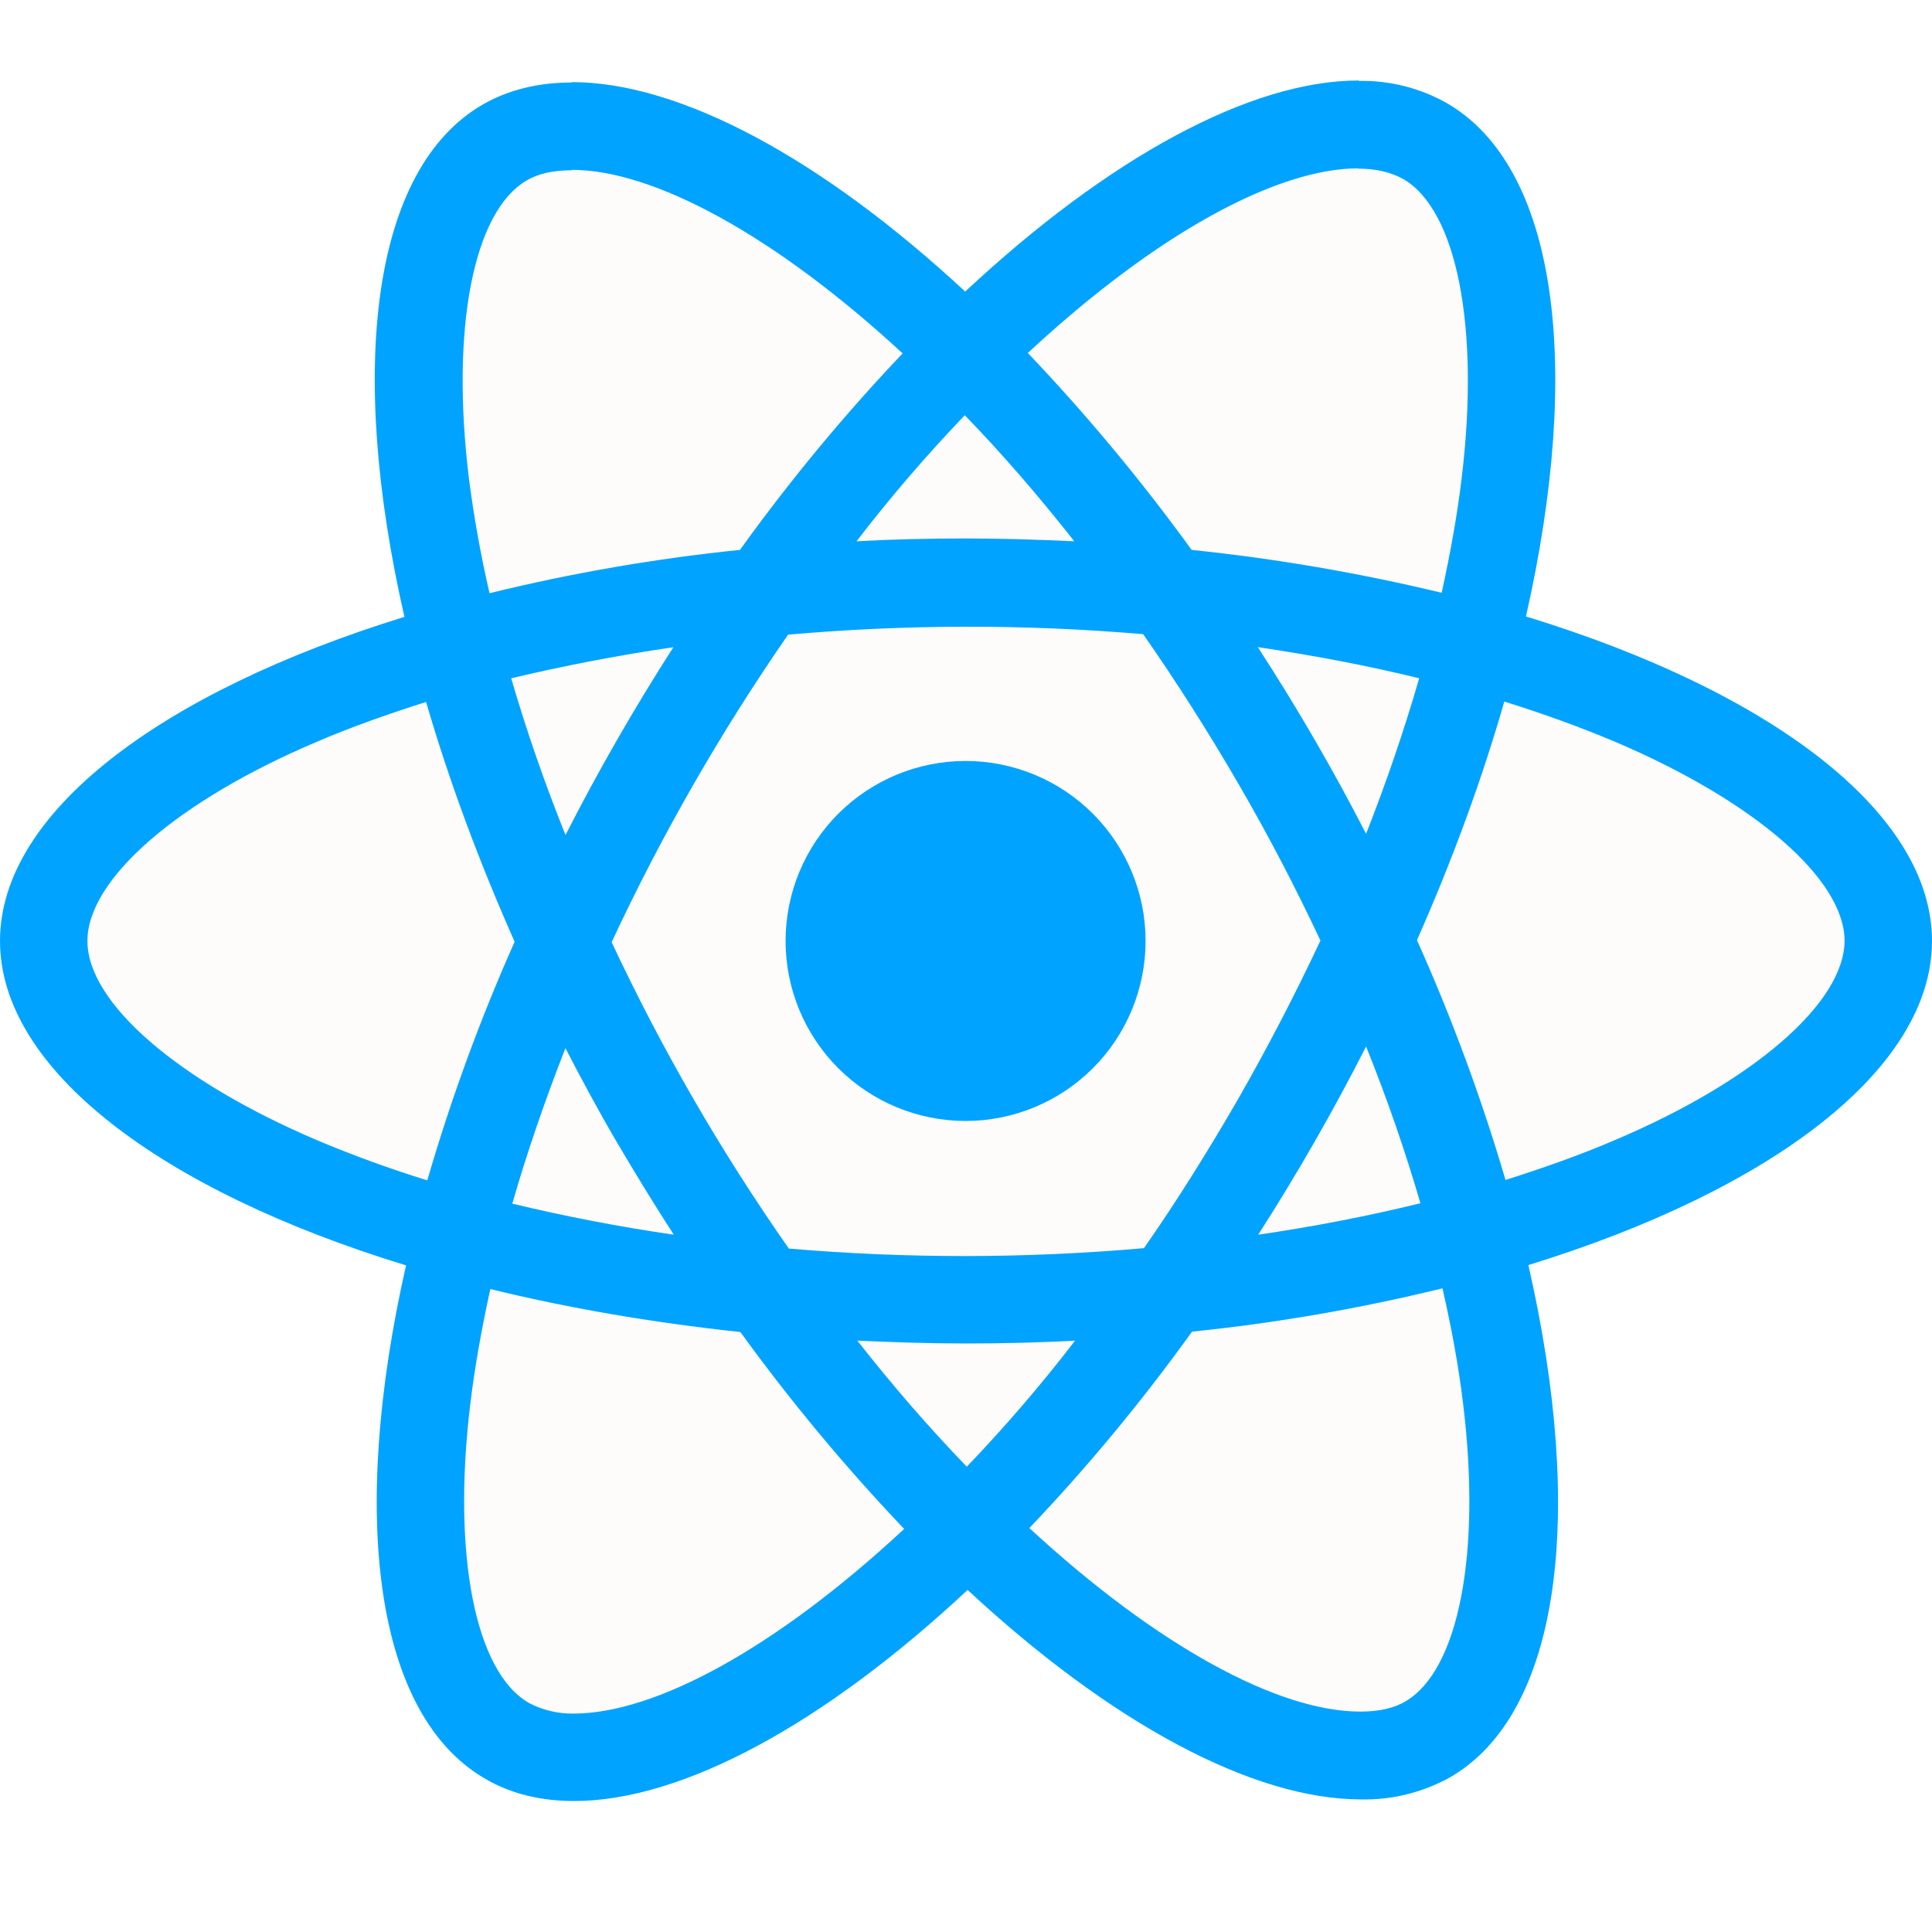
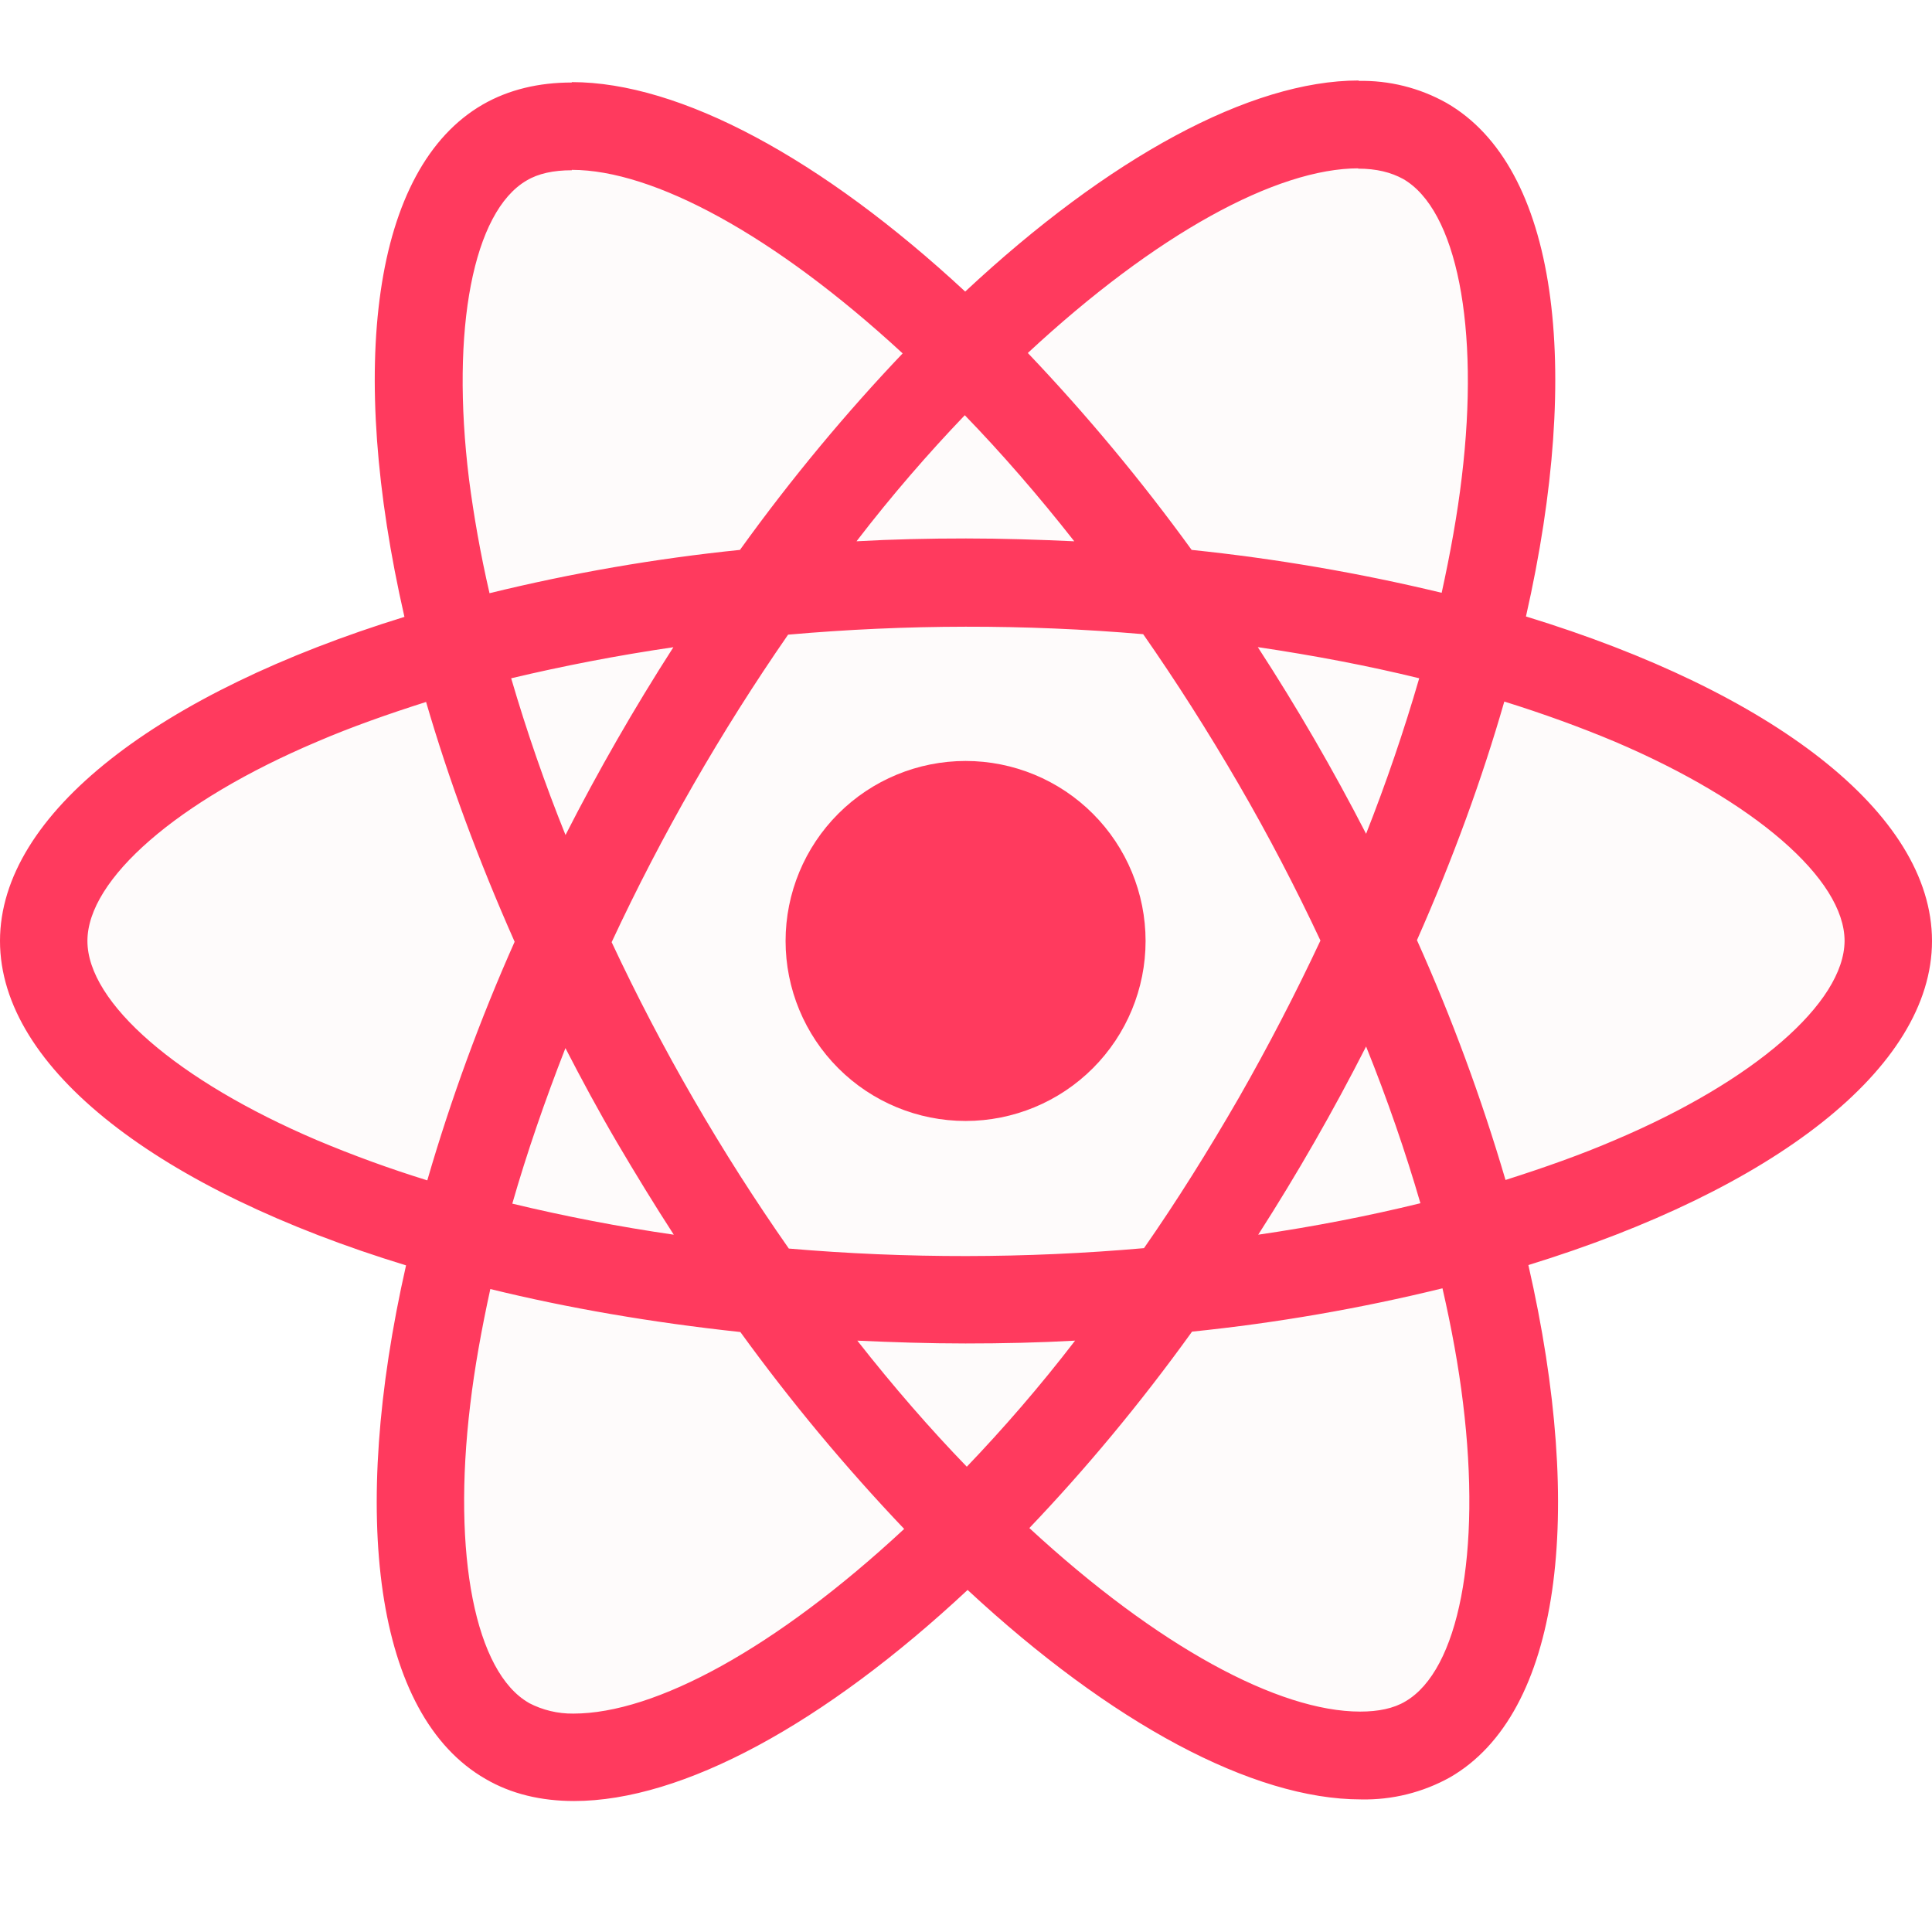
<svg xmlns="http://www.w3.org/2000/svg" width="200" height="200" viewBox="0 0 200 200" fill="none">
  <path d="M42 45.5L52 14.5L57.5 12.5L65.5 14.5L73.5 17L82.5 22.5L91 30L101 35.5L111.5 25L123.5 14.5L138.5 10.5L149 12.5L157 32.5L152 66.5L168.5 71.5L190 85.5L197 98L190 111L168.5 120.5L152.5 127.5L155.5 142.5V168.5L149 178L140 181.5L121 173.5L101 160L96 165L72 181.5L52 180L44.5 160L47 129.5L40 125L10 108.5L4.5 91L22.5 76.5L47 65.5L42 45.5Z" fill="#FEFBFB" />
-   <path d="M99.957 116.042C104.898 116.042 109.638 114.079 113.132 110.584C116.627 107.09 118.59 102.351 118.59 97.409C118.59 92.467 116.627 87.727 113.132 84.233C109.638 80.739 104.898 78.775 99.957 78.775C95.015 78.775 90.275 80.739 86.781 84.233C83.286 87.727 81.323 92.467 81.323 97.409C81.323 102.351 83.286 107.09 86.781 110.584C90.275 114.079 95.015 116.042 99.957 116.042V116.042Z" fill="#00a3ff" />
-   <path d="M200 97.408C200 84.158 183.408 71.6 157.967 63.816C163.842 37.891 161.233 17.258 149.733 10.65C146.947 9.089 143.793 8.303 140.6 8.375V17.458C142.475 17.458 143.983 17.833 145.25 18.525C150.792 21.708 153.2 33.808 151.325 49.383C150.875 53.216 150.142 57.25 149.242 61.366C140.722 59.313 132.075 57.83 123.358 56.925C118.165 49.76 112.5 42.951 106.4 36.541C119.692 24.191 132.167 17.425 140.65 17.425V8.333C129.433 8.333 114.758 16.325 99.917 30.183C85.083 16.416 70.4 8.5 59.192 8.5V17.583C67.633 17.583 80.15 24.316 93.442 36.583C87.733 42.583 82.025 49.383 76.6 56.925C67.865 57.819 59.203 59.318 50.675 61.408C49.733 57.333 49.042 53.383 48.55 49.591C46.633 34.008 49 21.908 54.508 18.691C55.725 17.958 57.317 17.625 59.192 17.625V8.541C55.775 8.541 52.667 9.275 49.983 10.816C38.525 17.425 35.958 38.008 41.867 63.858C16.508 71.691 0 84.2 0 97.408C0 110.658 16.592 123.216 42.033 130.991C36.158 156.925 38.767 177.558 50.267 184.158C52.917 185.708 56.017 186.441 59.433 186.441C70.65 186.441 85.325 178.45 100.167 164.591C115 178.366 129.675 186.275 140.892 186.275C144.109 186.343 147.287 185.555 150.1 183.991C161.558 177.391 164.125 156.808 158.217 130.958C183.492 123.175 200 110.616 200 97.408ZM146.917 70.216C145.333 75.665 143.498 81.038 141.417 86.316C138.01 79.689 134.269 73.239 130.208 66.991C136 67.85 141.583 68.908 146.925 70.216H146.917ZM128.25 113.633C125.075 119.133 121.808 124.358 118.425 129.208C106.194 130.286 93.892 130.3 81.658 129.25C74.641 119.226 68.504 108.614 63.317 97.533C68.496 86.425 74.607 75.776 81.583 65.7C93.812 64.619 106.111 64.603 118.342 65.65C121.725 70.5 125.033 75.683 128.208 81.15C131.308 86.483 134.125 91.9 136.692 97.366C134.097 102.899 131.28 108.326 128.25 113.633V113.633ZM141.417 108.333C143.617 113.791 145.5 119.258 147.042 124.558C141.708 125.866 136.075 126.966 130.25 127.816C134.294 121.512 138.021 115.009 141.417 108.333V108.333ZM100.083 151.833C96.292 147.916 92.5 143.558 88.75 138.783C92.417 138.95 96.167 139.075 99.958 139.075C103.792 139.075 107.583 138.991 111.292 138.783C107.625 143.558 103.833 147.916 100.083 151.833ZM69.75 127.816C64.131 127.002 58.553 125.929 53.033 124.6C54.542 119.341 56.417 113.916 58.533 108.5C60.208 111.75 61.967 115.016 63.883 118.283C65.8 121.541 67.75 124.725 69.75 127.816ZM99.875 42.983C103.667 46.9 107.458 51.258 111.208 56.033C107.542 55.866 103.792 55.741 100 55.741C96.167 55.741 92.375 55.825 88.667 56.033C92.333 51.258 96.125 46.9 99.875 42.983ZM69.708 67C65.666 73.291 61.939 79.779 58.542 86.441C56.402 81.129 54.525 75.714 52.917 70.216C58.25 68.95 63.883 67.85 69.708 67ZM32.817 118.033C18.383 111.883 9.05 103.808 9.05 97.408C9.05 91.008 18.383 82.891 32.817 76.783C36.317 75.275 40.15 73.925 44.108 72.666C46.433 80.65 49.492 88.966 53.275 97.491C49.703 105.51 46.682 113.762 44.233 122.191C40.362 120.993 36.552 119.605 32.817 118.033V118.033ZM54.75 176.283C49.208 173.116 46.8 161 48.675 145.433C49.125 141.6 49.858 137.558 50.758 133.441C58.742 135.4 67.467 136.908 76.642 137.891C81.835 145.055 87.5 151.865 93.6 158.275C80.308 170.625 67.833 177.391 59.35 177.391C57.749 177.409 56.169 177.031 54.75 176.291V176.283ZM151.45 145.225C153.367 160.8 151 172.908 145.492 176.125C144.275 176.858 142.683 177.183 140.808 177.183C132.367 177.183 119.85 170.458 106.558 158.183C112.267 152.2 117.975 145.391 123.4 137.85C132.135 136.955 140.797 135.457 149.325 133.366C150.267 137.483 150.992 141.433 151.45 145.225V145.225ZM167.142 118.033C163.642 119.541 159.808 120.891 155.85 122.15C153.358 113.677 150.296 105.383 146.683 97.325C150.433 88.85 153.442 80.575 155.725 72.625C159.767 73.883 163.592 75.275 167.183 76.783C181.617 82.933 190.95 91.008 190.95 97.408C190.908 103.808 181.575 111.925 167.142 118.033V118.033Z" fill="#00a3ff" />
+   <path d="M99.957 116.042C104.898 116.042 109.638 114.079 113.132 110.584C116.627 107.09 118.59 102.351 118.59 97.409C118.59 92.467 116.627 87.727 113.132 84.233C109.638 80.739 104.898 78.775 99.957 78.775C95.015 78.775 90.275 80.739 86.781 84.233C83.286 87.727 81.323 92.467 81.323 97.409C81.323 102.351 83.286 107.09 86.781 110.584C90.275 114.079 95.015 116.042 99.957 116.042V116.042Z" fill="#ff3a5e" />
+   <path d="M200 97.408C200 84.158 183.408 71.6 157.967 63.816C163.842 37.891 161.233 17.258 149.733 10.65C146.947 9.089 143.793 8.303 140.6 8.375V17.458C142.475 17.458 143.983 17.833 145.25 18.525C150.792 21.708 153.2 33.808 151.325 49.383C150.875 53.216 150.142 57.25 149.242 61.366C140.722 59.313 132.075 57.83 123.358 56.925C118.165 49.76 112.5 42.951 106.4 36.541C119.692 24.191 132.167 17.425 140.65 17.425V8.333C129.433 8.333 114.758 16.325 99.917 30.183C85.083 16.416 70.4 8.5 59.192 8.5V17.583C67.633 17.583 80.15 24.316 93.442 36.583C87.733 42.583 82.025 49.383 76.6 56.925C67.865 57.819 59.203 59.318 50.675 61.408C49.733 57.333 49.042 53.383 48.55 49.591C46.633 34.008 49 21.908 54.508 18.691C55.725 17.958 57.317 17.625 59.192 17.625V8.541C55.775 8.541 52.667 9.275 49.983 10.816C38.525 17.425 35.958 38.008 41.867 63.858C16.508 71.691 0 84.2 0 97.408C0 110.658 16.592 123.216 42.033 130.991C36.158 156.925 38.767 177.558 50.267 184.158C52.917 185.708 56.017 186.441 59.433 186.441C70.65 186.441 85.325 178.45 100.167 164.591C115 178.366 129.675 186.275 140.892 186.275C144.109 186.343 147.287 185.555 150.1 183.991C161.558 177.391 164.125 156.808 158.217 130.958C183.492 123.175 200 110.616 200 97.408ZM146.917 70.216C145.333 75.665 143.498 81.038 141.417 86.316C138.01 79.689 134.269 73.239 130.208 66.991C136 67.85 141.583 68.908 146.925 70.216H146.917ZM128.25 113.633C125.075 119.133 121.808 124.358 118.425 129.208C106.194 130.286 93.892 130.3 81.658 129.25C74.641 119.226 68.504 108.614 63.317 97.533C68.496 86.425 74.607 75.776 81.583 65.7C93.812 64.619 106.111 64.603 118.342 65.65C121.725 70.5 125.033 75.683 128.208 81.15C131.308 86.483 134.125 91.9 136.692 97.366C134.097 102.899 131.28 108.326 128.25 113.633V113.633ZM141.417 108.333C143.617 113.791 145.5 119.258 147.042 124.558C141.708 125.866 136.075 126.966 130.25 127.816C134.294 121.512 138.021 115.009 141.417 108.333V108.333ZM100.083 151.833C96.292 147.916 92.5 143.558 88.75 138.783C92.417 138.95 96.167 139.075 99.958 139.075C103.792 139.075 107.583 138.991 111.292 138.783C107.625 143.558 103.833 147.916 100.083 151.833ZM69.75 127.816C64.131 127.002 58.553 125.929 53.033 124.6C54.542 119.341 56.417 113.916 58.533 108.5C60.208 111.75 61.967 115.016 63.883 118.283C65.8 121.541 67.75 124.725 69.75 127.816ZM99.875 42.983C103.667 46.9 107.458 51.258 111.208 56.033C107.542 55.866 103.792 55.741 100 55.741C96.167 55.741 92.375 55.825 88.667 56.033C92.333 51.258 96.125 46.9 99.875 42.983ZM69.708 67C65.666 73.291 61.939 79.779 58.542 86.441C56.402 81.129 54.525 75.714 52.917 70.216C58.25 68.95 63.883 67.85 69.708 67ZM32.817 118.033C18.383 111.883 9.05 103.808 9.05 97.408C9.05 91.008 18.383 82.891 32.817 76.783C36.317 75.275 40.15 73.925 44.108 72.666C46.433 80.65 49.492 88.966 53.275 97.491C49.703 105.51 46.682 113.762 44.233 122.191C40.362 120.993 36.552 119.605 32.817 118.033V118.033ZM54.75 176.283C49.208 173.116 46.8 161 48.675 145.433C49.125 141.6 49.858 137.558 50.758 133.441C58.742 135.4 67.467 136.908 76.642 137.891C81.835 145.055 87.5 151.865 93.6 158.275C80.308 170.625 67.833 177.391 59.35 177.391C57.749 177.409 56.169 177.031 54.75 176.291V176.283ZM151.45 145.225C153.367 160.8 151 172.908 145.492 176.125C144.275 176.858 142.683 177.183 140.808 177.183C132.367 177.183 119.85 170.458 106.558 158.183C112.267 152.2 117.975 145.391 123.4 137.85C132.135 136.955 140.797 135.457 149.325 133.366C150.267 137.483 150.992 141.433 151.45 145.225V145.225ZM167.142 118.033C163.642 119.541 159.808 120.891 155.85 122.15C153.358 113.677 150.296 105.383 146.683 97.325C150.433 88.85 153.442 80.575 155.725 72.625C159.767 73.883 163.592 75.275 167.183 76.783C181.617 82.933 190.95 91.008 190.95 97.408C190.908 103.808 181.575 111.925 167.142 118.033V118.033Z" fill="#ff3a5e" />
</svg>
